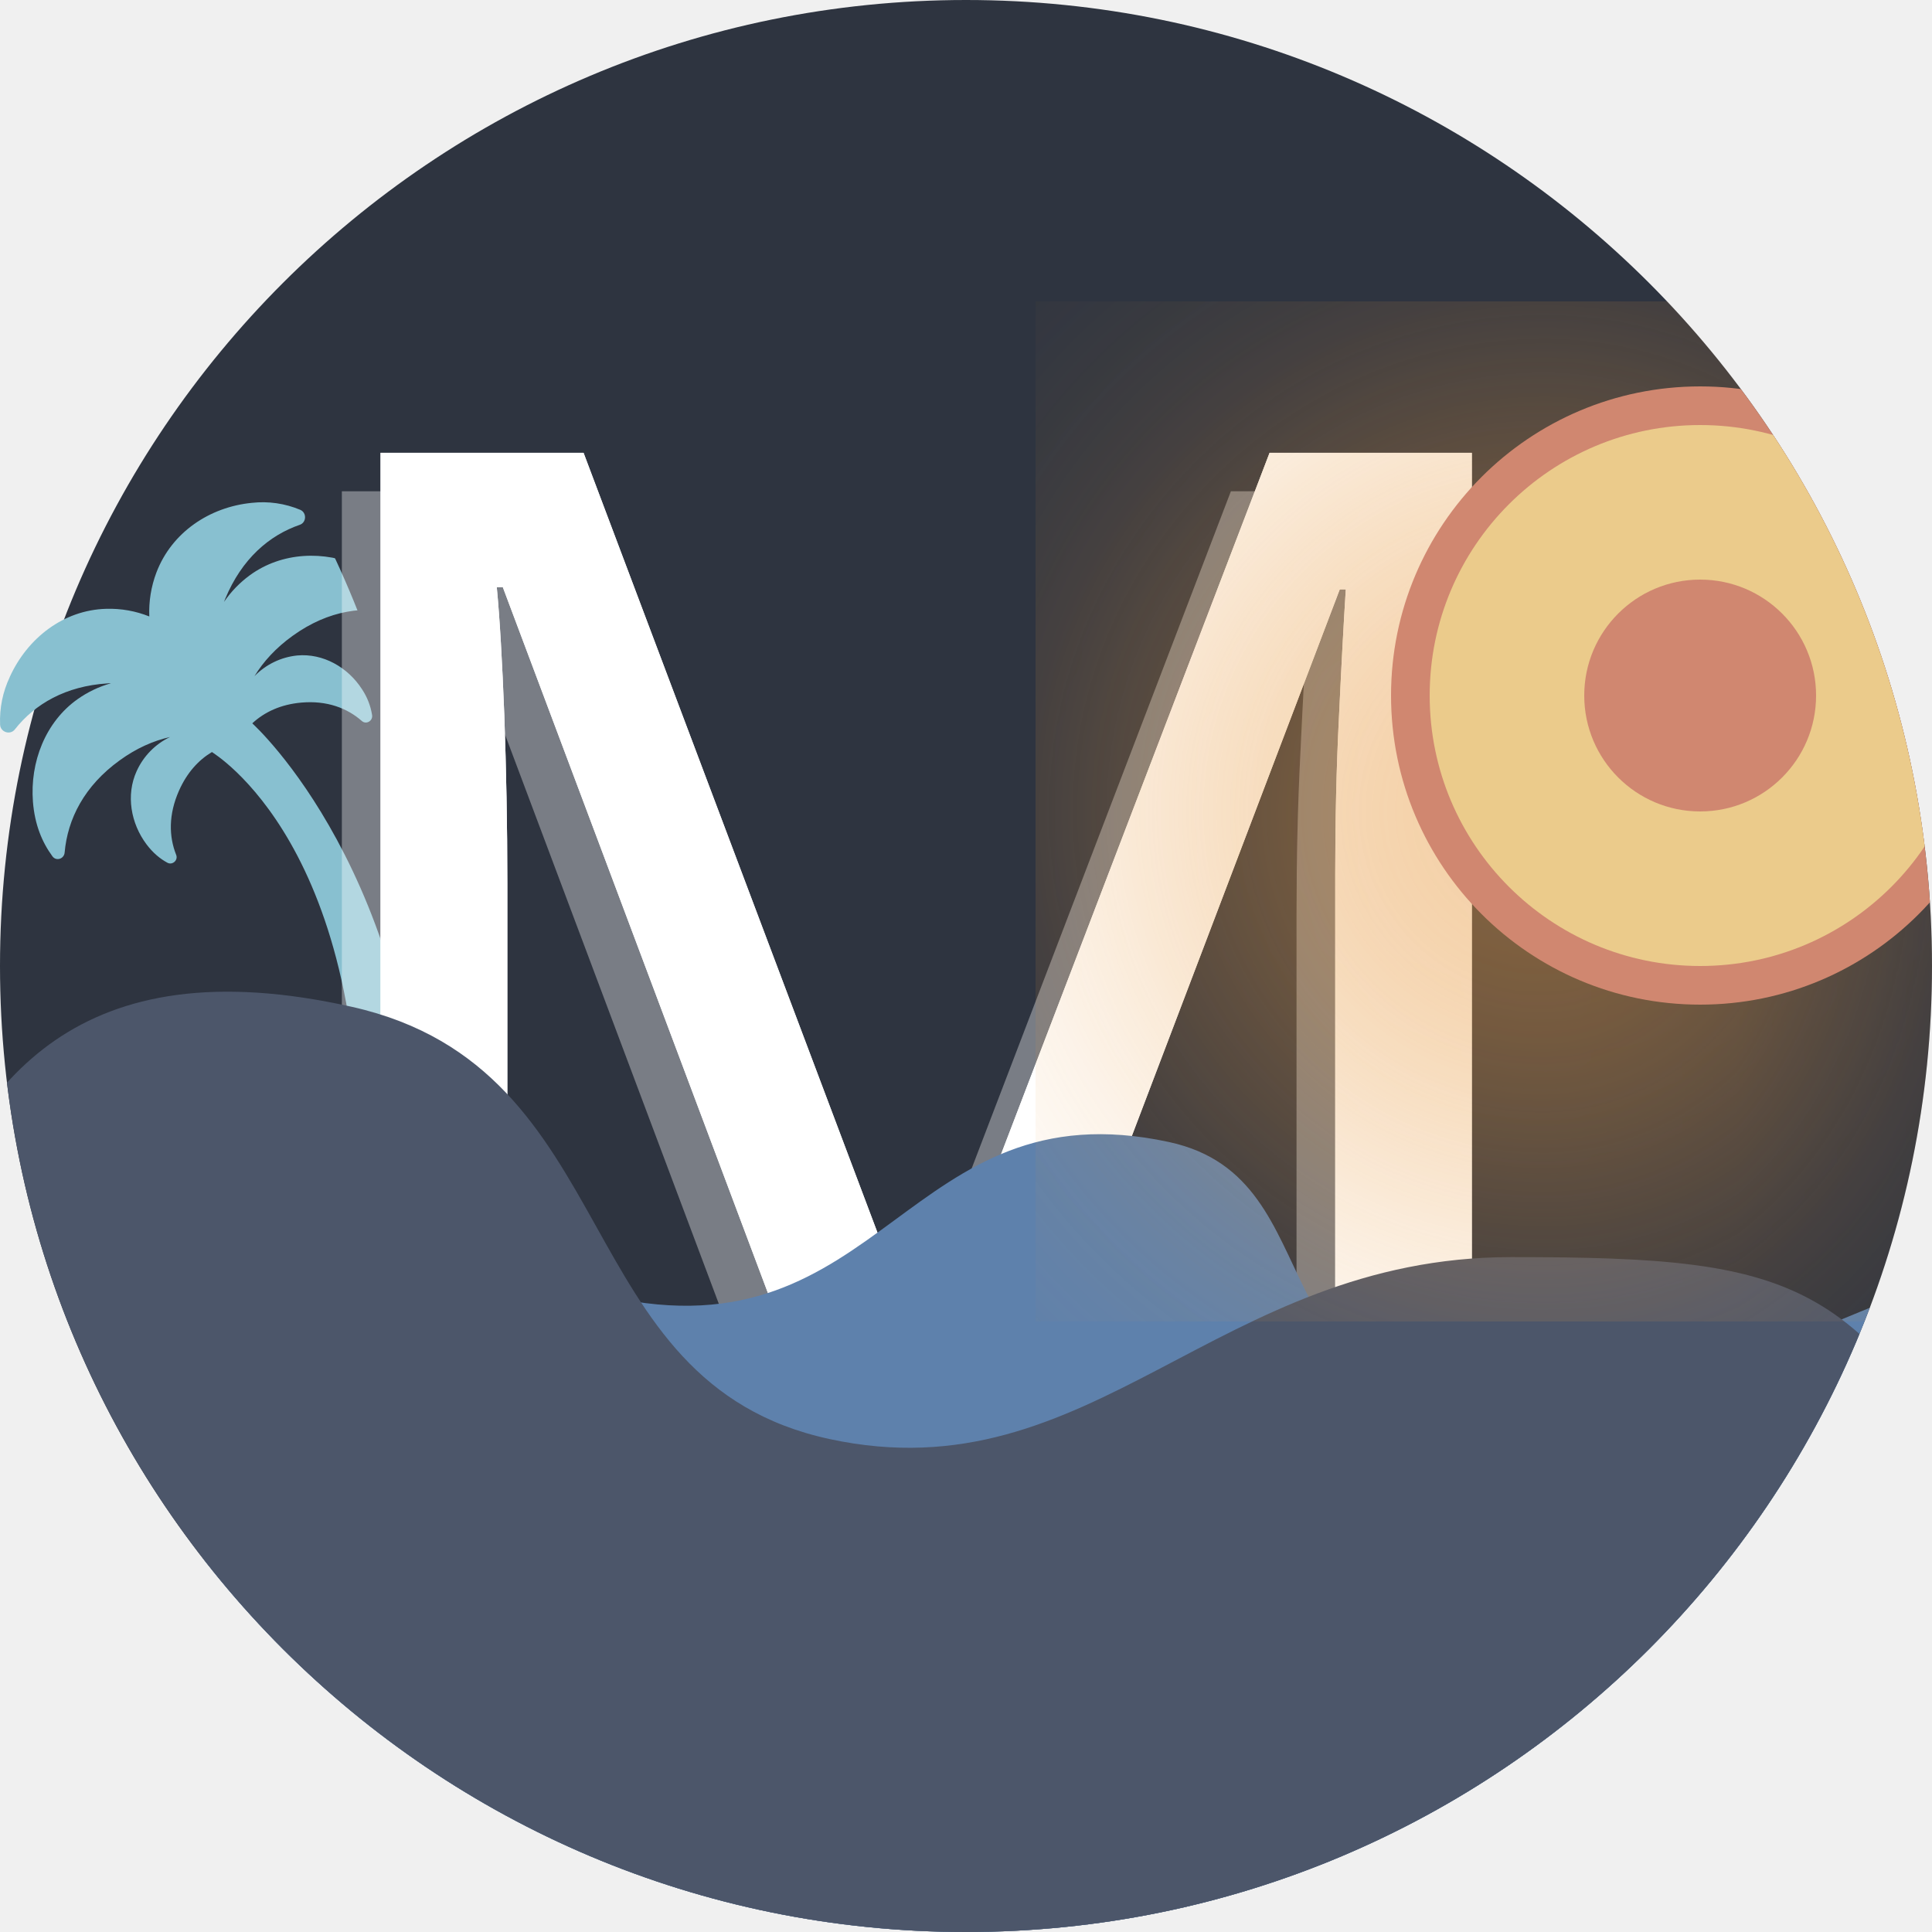
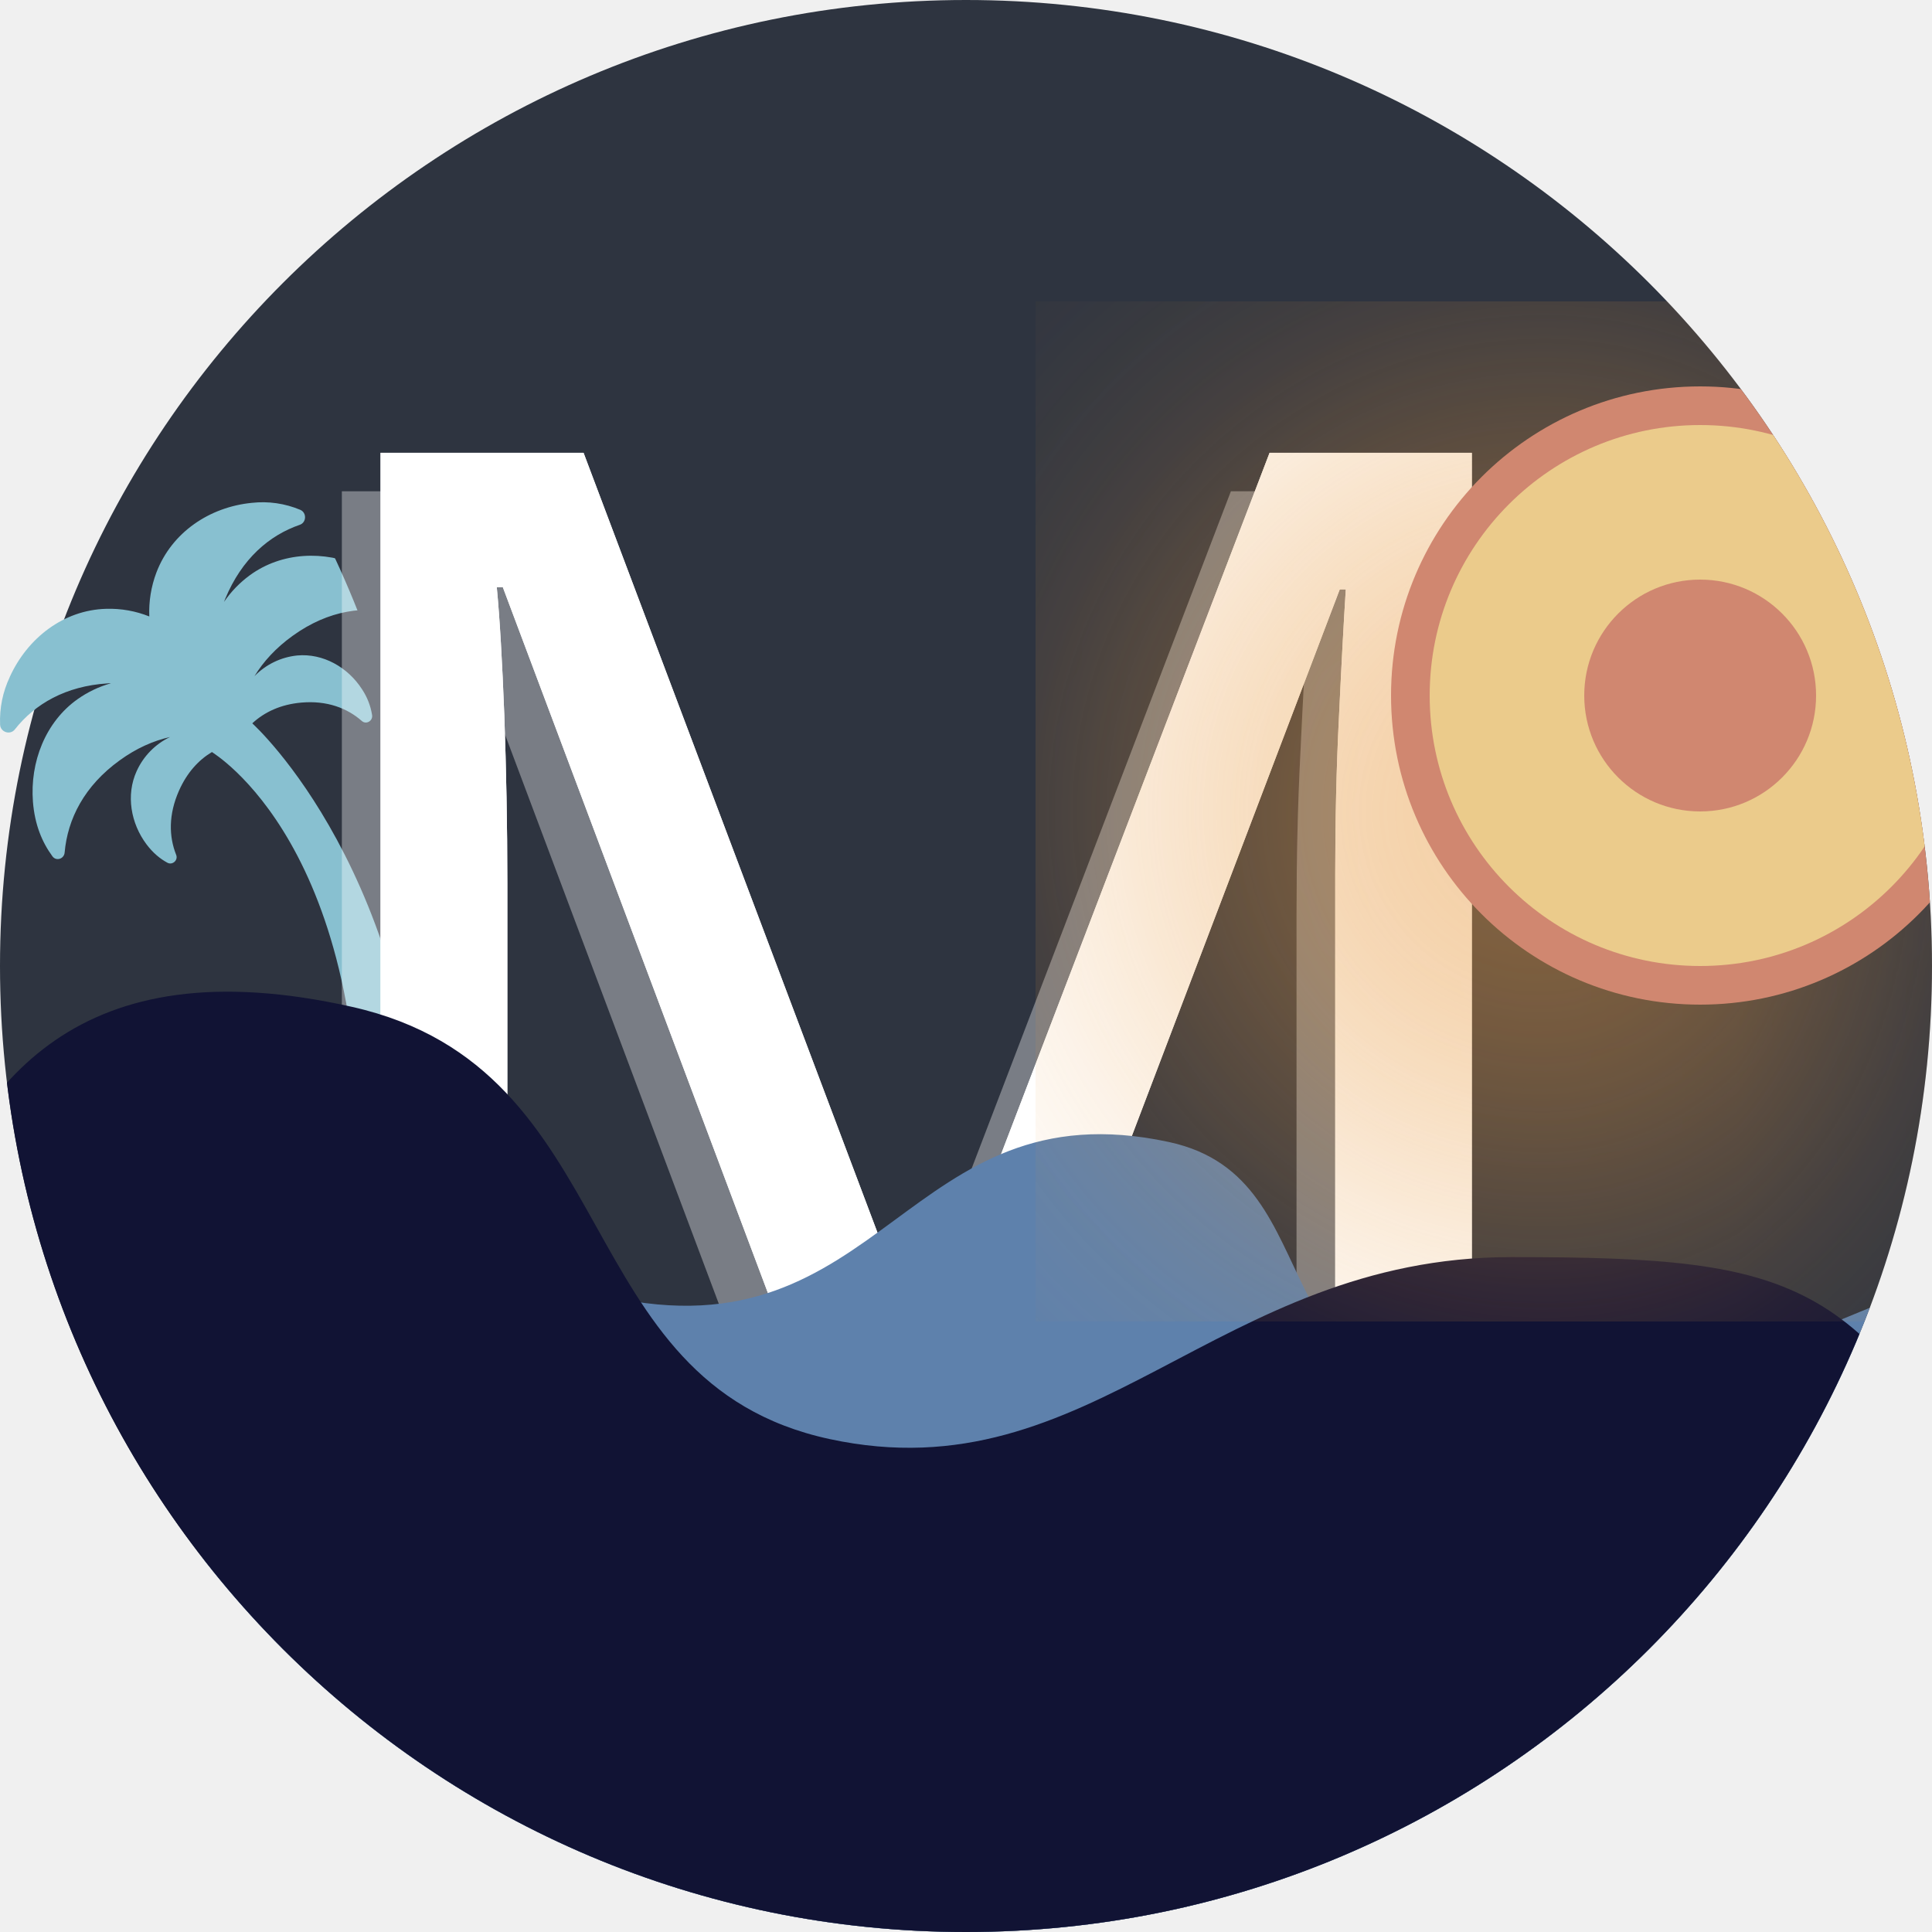
<svg xmlns="http://www.w3.org/2000/svg" xmlns:xlink="http://www.w3.org/1999/xlink" width="40" height="40" viewBox="0 0 40 40">
  <defs>
    <circle id="a" cx="20" cy="20" r="20" />
    <filter id="c" width="372.7%" height="372.7%" x="-136.4%" y="-136.4%" filterUnits="objectBoundingBox">
      <feGaussianBlur in="SourceGraphic" stdDeviation="8" />
    </filter>
  </defs>
  <g fill="none" fill-rule="evenodd">
    <mask id="b" fill="#fff">
      <use xlink:href="#a" />
    </mask>
    <use fill="#2E3440" xlink:href="#a" />
    <path fill="#88C0D0" fill-rule="nonzero" d="M8.599 14.018c-.368-.81-1.116-1.388-1.994-1.413-.315-.01-.619.047-.896.158a2.307 2.307 0 0 0-.147-.909c-.316-.832-1.102-1.358-1.976-1.443a2.012 2.012 0 0 0-1.002.144c-.136.057-.132.261.008.31.637.219 1.201.706 1.543 1.528l.027.068a2.288 2.288 0 0 0-.534-.551c-.66-.482-1.54-.519-2.283-.185a2.08 2.08 0 0 0-.934.79c-.064.1.025.227.139.195.68-.182 1.444-.084 2.19.453.348.25.607.534.792.837a1.435 1.435 0 0 0-.885-.429c-.535-.049-1.049.243-1.343.7a1.344 1.344 0 0 0-.208.535c-.018.119.121.201.212.122.306-.27.725-.427 1.249-.382.432.037.77.198 1.02.43C3.541 15.009.132 18.096 0 24.8h1.384c-.297-7.294 3.027-9.218 3.028-9.23.276.165.517.426.683.802.217.49.21.946.057 1.328-.043.111.078.218.182.162.154-.083.3-.205.432-.38.326-.434.43-1.022.205-1.516a1.44 1.44 0 0 0-.692-.707c.344.077.695.231 1.04.481.736.53 1.082 1.215 1.143 1.913.013.131.174.182.252.077.214-.292.367-.656.404-1.13.064-.822-.259-1.654-.925-2.125a2.269 2.269 0 0 0-.69-.329c.024 0 .047 0 .072.003.865.055 1.502.425 1.918.953.096.123.299.057.305-.1a2.102 2.102 0 0 0-.2-.984z" mask="url(#b)" transform="matrix(-1 0 0 1 8.8 0)" />
    <text fill="#FFF" font-family="HiraMaruPro-W4, Hiragino Maru Gothic Pro" font-size="31.68" mask="url(#b)">
      <tspan x="4.8" y="32">M</tspan>
    </text>
    <text fill="#FFF" font-family="HiraMaruPro-W4, Hiragino Maru Gothic Pro" font-size="31.68" mask="url(#b)" opacity=".2">
      <tspan x="4" y="32.8">M</tspan>
    </text>
    <text fill="#FFF" font-family="HiraMaruPro-W4, Hiragino Maru Gothic Pro" font-size="31.68" mask="url(#b)">
      <tspan x="4.8" y="32">M</tspan>
    </text>
    <text fill="#FFF" font-family="HiraMaruPro-W4, Hiragino Maru Gothic Pro" font-size="31.68" mask="url(#b)" opacity=".2">
      <tspan x="4" y="32.8">M</tspan>
    </text>
    <path fill="#5E81AC" d="M5.354 20.8c2.447.044 1.555 4.762 7.247 6.044 5.693 1.282 6.15-4.376 11.6-3.2 3.55.766 1.6 5.6 7.2 5.6s14.131-7.515 17.244-1.852c2.075 3.776 2.075 8.013 0 12.713l-43.762.471c-1.318-13.213-1.16-19.805.47-19.776z" mask="url(#b)" />
-     <path fill="#4C566A" d="M-1.648 25.556c1.214-3.156 3.248-5.99 8.941-4.709 5.693 1.282 4.432 7.77 9.882 8.947 5.45 1.176 8-3.767 14.116-3.767 6.118 0 7.24.458 10.353 6.121 2.075 3.775 2.075 8.013 0 12.713l-43.762.471c-.495-11.08-.338-17.672.47-19.776z" mask="url(#b)" />
+     <path fill="#111334" d="M-1.648 25.556c1.214-3.156 3.248-5.99 8.941-4.709 5.693 1.282 4.432 7.77 9.882 8.947 5.45 1.176 8-3.767 14.116-3.767 6.118 0 7.24.458 10.353 6.121 2.075 3.775 2.075 8.013 0 12.713l-43.762.471c-.495-11.08-.338-17.672.47-19.776z" mask="url(#b)" />
    <circle cx="32" cy="16.8" r="8.8" fill="#E7983C" filter="url(#c)" mask="url(#b)" opacity=".5" />
    <circle cx="35.2" cy="14.4" r="6.4" fill="#D08770" mask="url(#b)" />
    <circle cx="35.2" cy="14.4" r="5.6" fill="#EBCB8B" mask="url(#b)" />
    <circle cx="35.2" cy="14.4" r="2.4" fill="#D08770" mask="url(#b)" />
  </g>
</svg>
